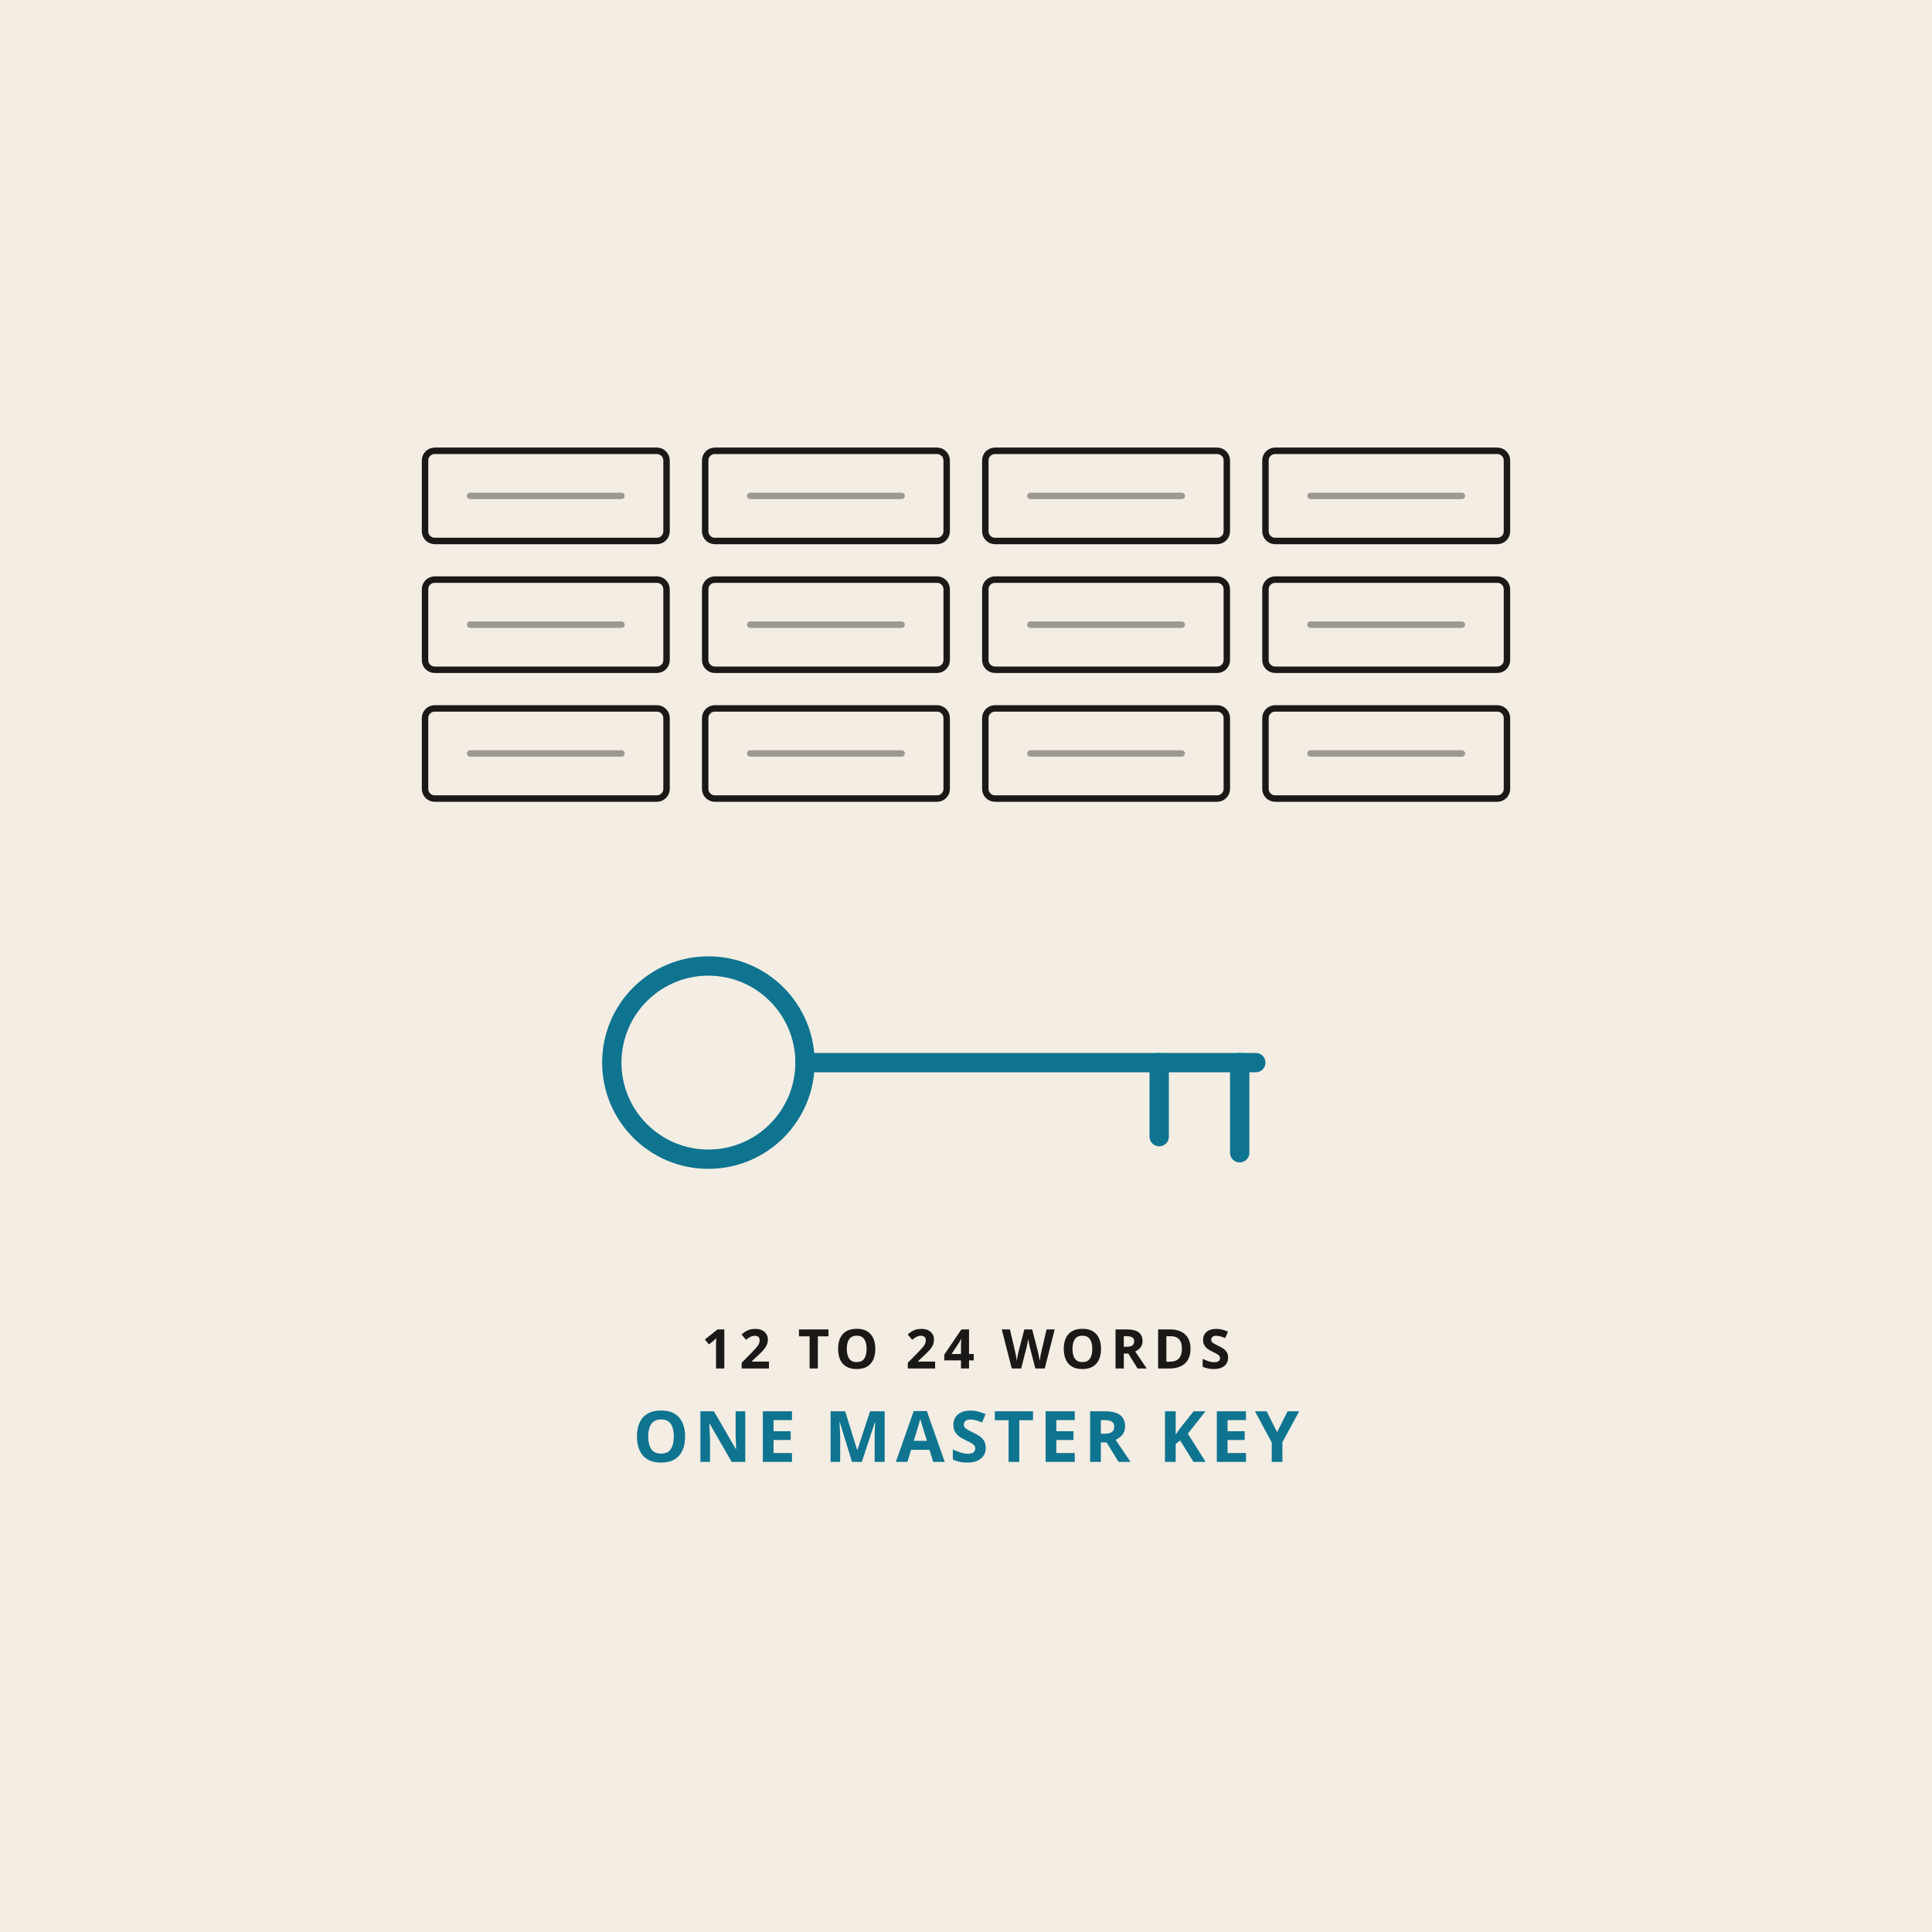
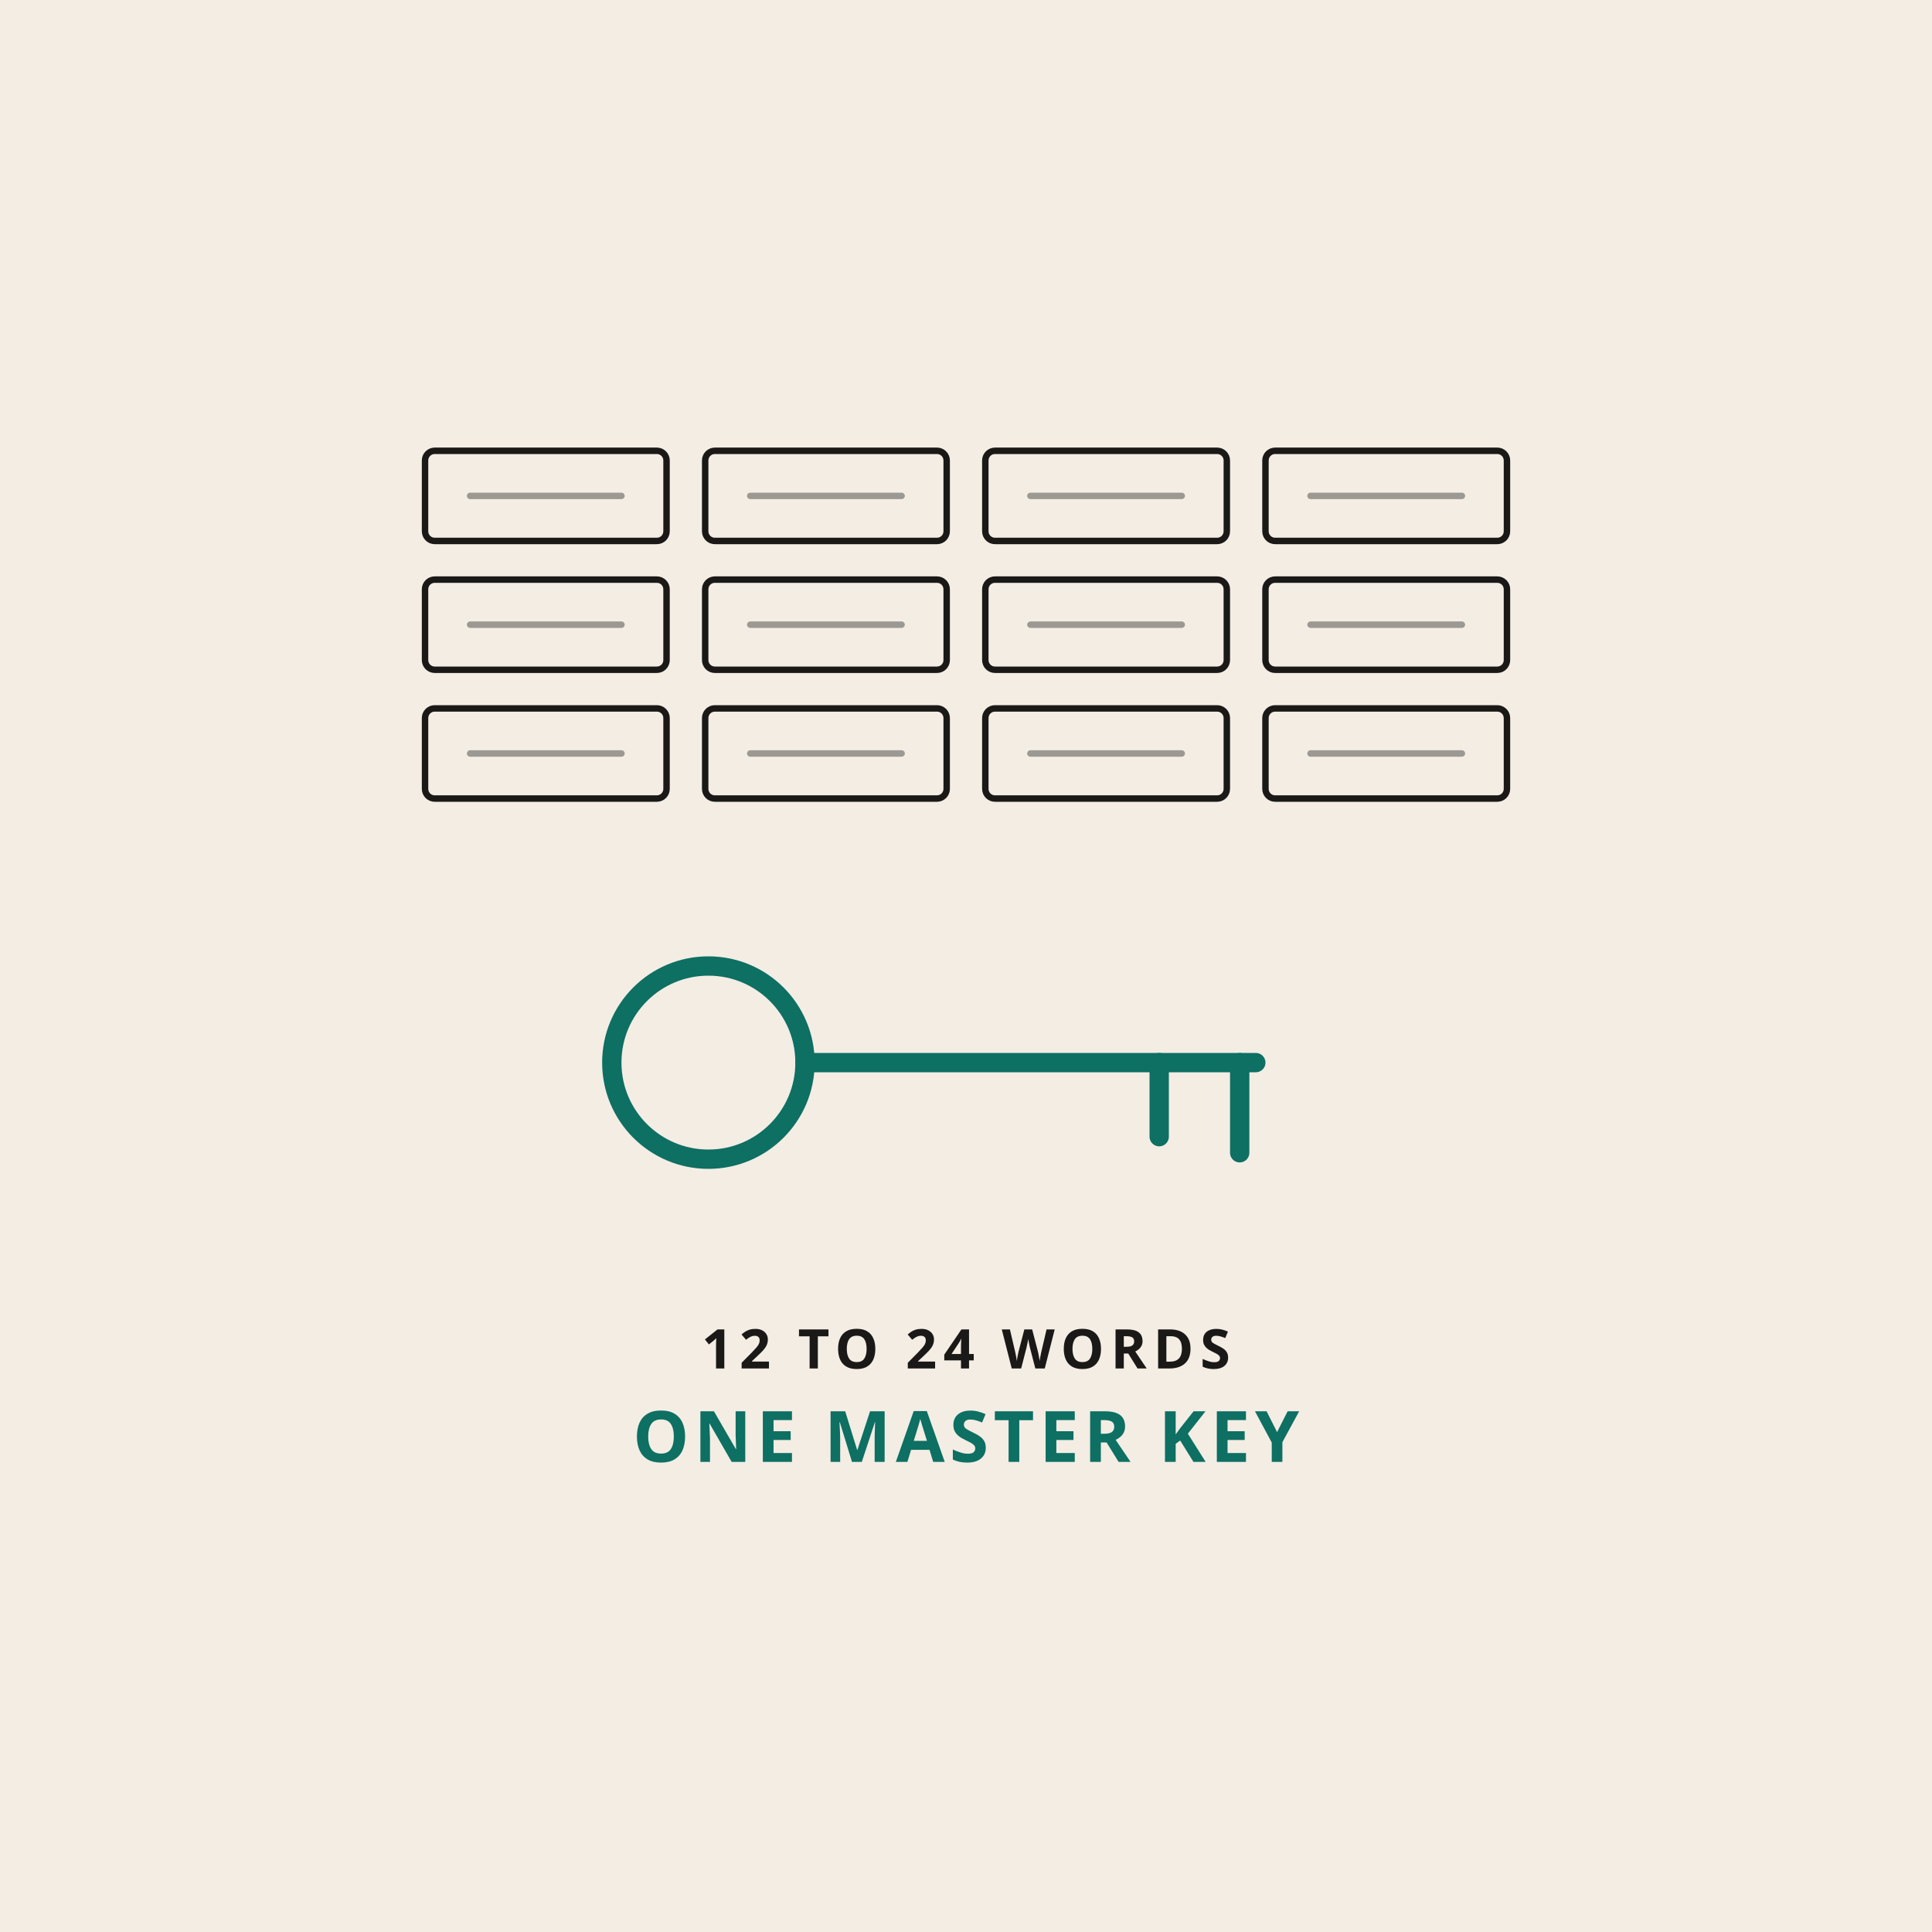
<svg xmlns="http://www.w3.org/2000/svg" width="1200" height="1200" viewBox="0 0 1200 1200" fill="none">
-   <style id="normaltown-theme">.f-bg{fill:#F3EDE4}.s-bg{stroke:#F3EDE4}.f-ink{fill:#1B1917}.s-ink{stroke:#1B1917}.f-ac{fill:#0E7490}.s-ac{stroke:#0E7490}@media (prefers-color-scheme:dark){.f-bg{fill:#141210}.s-bg{stroke:#141210}.f-ink{fill:#F7F3EC}.s-ink{stroke:#F7F3EC}.f-ac{fill:#2DD4FF}.s-ac{stroke:#2DD4FF}}</style>
+   <style id="normaltown-theme">.f-bg{fill:#F3EDE4}.s-bg{stroke:#F3EDE4}.f-ink{fill:#1B1917}.s-ink{stroke:#1B1917}.f-ac{fill:#0E6F63}.s-ac{stroke:#0E6F63}@media (prefers-color-scheme:dark){.f-bg{fill:#141210}.s-bg{stroke:#141210}.f-ink{fill:#F7F3EC}.s-ink{stroke:#F7F3EC}.f-ac{fill:#4FC7B4}.s-ac{stroke:#4FC7B4}}</style>
  <rect class="f-bg" width="1200" height="1200" />
  <rect class="s-ink" x="264.0" y="280" width="150" height="56" rx="6" stroke-width="4" />
  <line class="s-ink" x1="292.0" y1="308.0" x2="386.0" y2="308.0" stroke-width="4" stroke-opacity="0.4" stroke-linecap="round" />
  <rect class="s-ink" x="438.0" y="280" width="150" height="56" rx="6" stroke-width="4" />
  <line class="s-ink" x1="466.0" y1="308.0" x2="560.0" y2="308.0" stroke-width="4" stroke-opacity="0.4" stroke-linecap="round" />
  <rect class="s-ink" x="612.0" y="280" width="150" height="56" rx="6" stroke-width="4" />
  <line class="s-ink" x1="640.0" y1="308.0" x2="734.0" y2="308.0" stroke-width="4" stroke-opacity="0.4" stroke-linecap="round" />
  <rect class="s-ink" x="786.0" y="280" width="150" height="56" rx="6" stroke-width="4" />
  <line class="s-ink" x1="814.0" y1="308.0" x2="908.0" y2="308.0" stroke-width="4" stroke-opacity="0.4" stroke-linecap="round" />
  <rect class="s-ink" x="264.0" y="360" width="150" height="56" rx="6" stroke-width="4" />
  <line class="s-ink" x1="292.0" y1="388.0" x2="386.0" y2="388.0" stroke-width="4" stroke-opacity="0.4" stroke-linecap="round" />
  <rect class="s-ink" x="438.0" y="360" width="150" height="56" rx="6" stroke-width="4" />
  <line class="s-ink" x1="466.0" y1="388.0" x2="560.0" y2="388.0" stroke-width="4" stroke-opacity="0.4" stroke-linecap="round" />
  <rect class="s-ink" x="612.0" y="360" width="150" height="56" rx="6" stroke-width="4" />
  <line class="s-ink" x1="640.0" y1="388.0" x2="734.0" y2="388.0" stroke-width="4" stroke-opacity="0.4" stroke-linecap="round" />
  <rect class="s-ink" x="786.0" y="360" width="150" height="56" rx="6" stroke-width="4" />
  <line class="s-ink" x1="814.0" y1="388.0" x2="908.0" y2="388.0" stroke-width="4" stroke-opacity="0.4" stroke-linecap="round" />
  <rect class="s-ink" x="264.0" y="440" width="150" height="56" rx="6" stroke-width="4" />
  <line class="s-ink" x1="292.0" y1="468.0" x2="386.0" y2="468.0" stroke-width="4" stroke-opacity="0.4" stroke-linecap="round" />
  <rect class="s-ink" x="438.0" y="440" width="150" height="56" rx="6" stroke-width="4" />
  <line class="s-ink" x1="466.0" y1="468.0" x2="560.0" y2="468.0" stroke-width="4" stroke-opacity="0.4" stroke-linecap="round" />
  <rect class="s-ink" x="612.0" y="440" width="150" height="56" rx="6" stroke-width="4" />
  <line class="s-ink" x1="640.0" y1="468.0" x2="734.0" y2="468.0" stroke-width="4" stroke-opacity="0.4" stroke-linecap="round" />
  <rect class="s-ink" x="786.0" y="440" width="150" height="56" rx="6" stroke-width="4" />
  <line class="s-ink" x1="814.0" y1="468.0" x2="908.0" y2="468.0" stroke-width="4" stroke-opacity="0.4" stroke-linecap="round" />
  <circle class="s-ac" cx="440" cy="660" r="60" stroke-width="12" />
  <line class="s-ac" x1="500" y1="660" x2="780" y2="660" stroke-width="12" stroke-linecap="round" />
  <line class="s-ac" x1="720" y1="660" x2="720" y2="706" stroke-width="12" stroke-linecap="round" />
  <line class="s-ac" x1="770" y1="660" x2="770" y2="716" stroke-width="12" stroke-linecap="round" />
  <text class="f-ink" x="600" y="850" font-family="Manrope" font-size="34" font-weight="700" letter-spacing="4" text-anchor="middle">12 TO 24 WORDS</text>
  <text class="f-ac" x="600" y="908" font-family="Manrope" font-size="44" font-weight="800" letter-spacing="3" text-anchor="middle">ONE MASTER KEY</text>
</svg>
